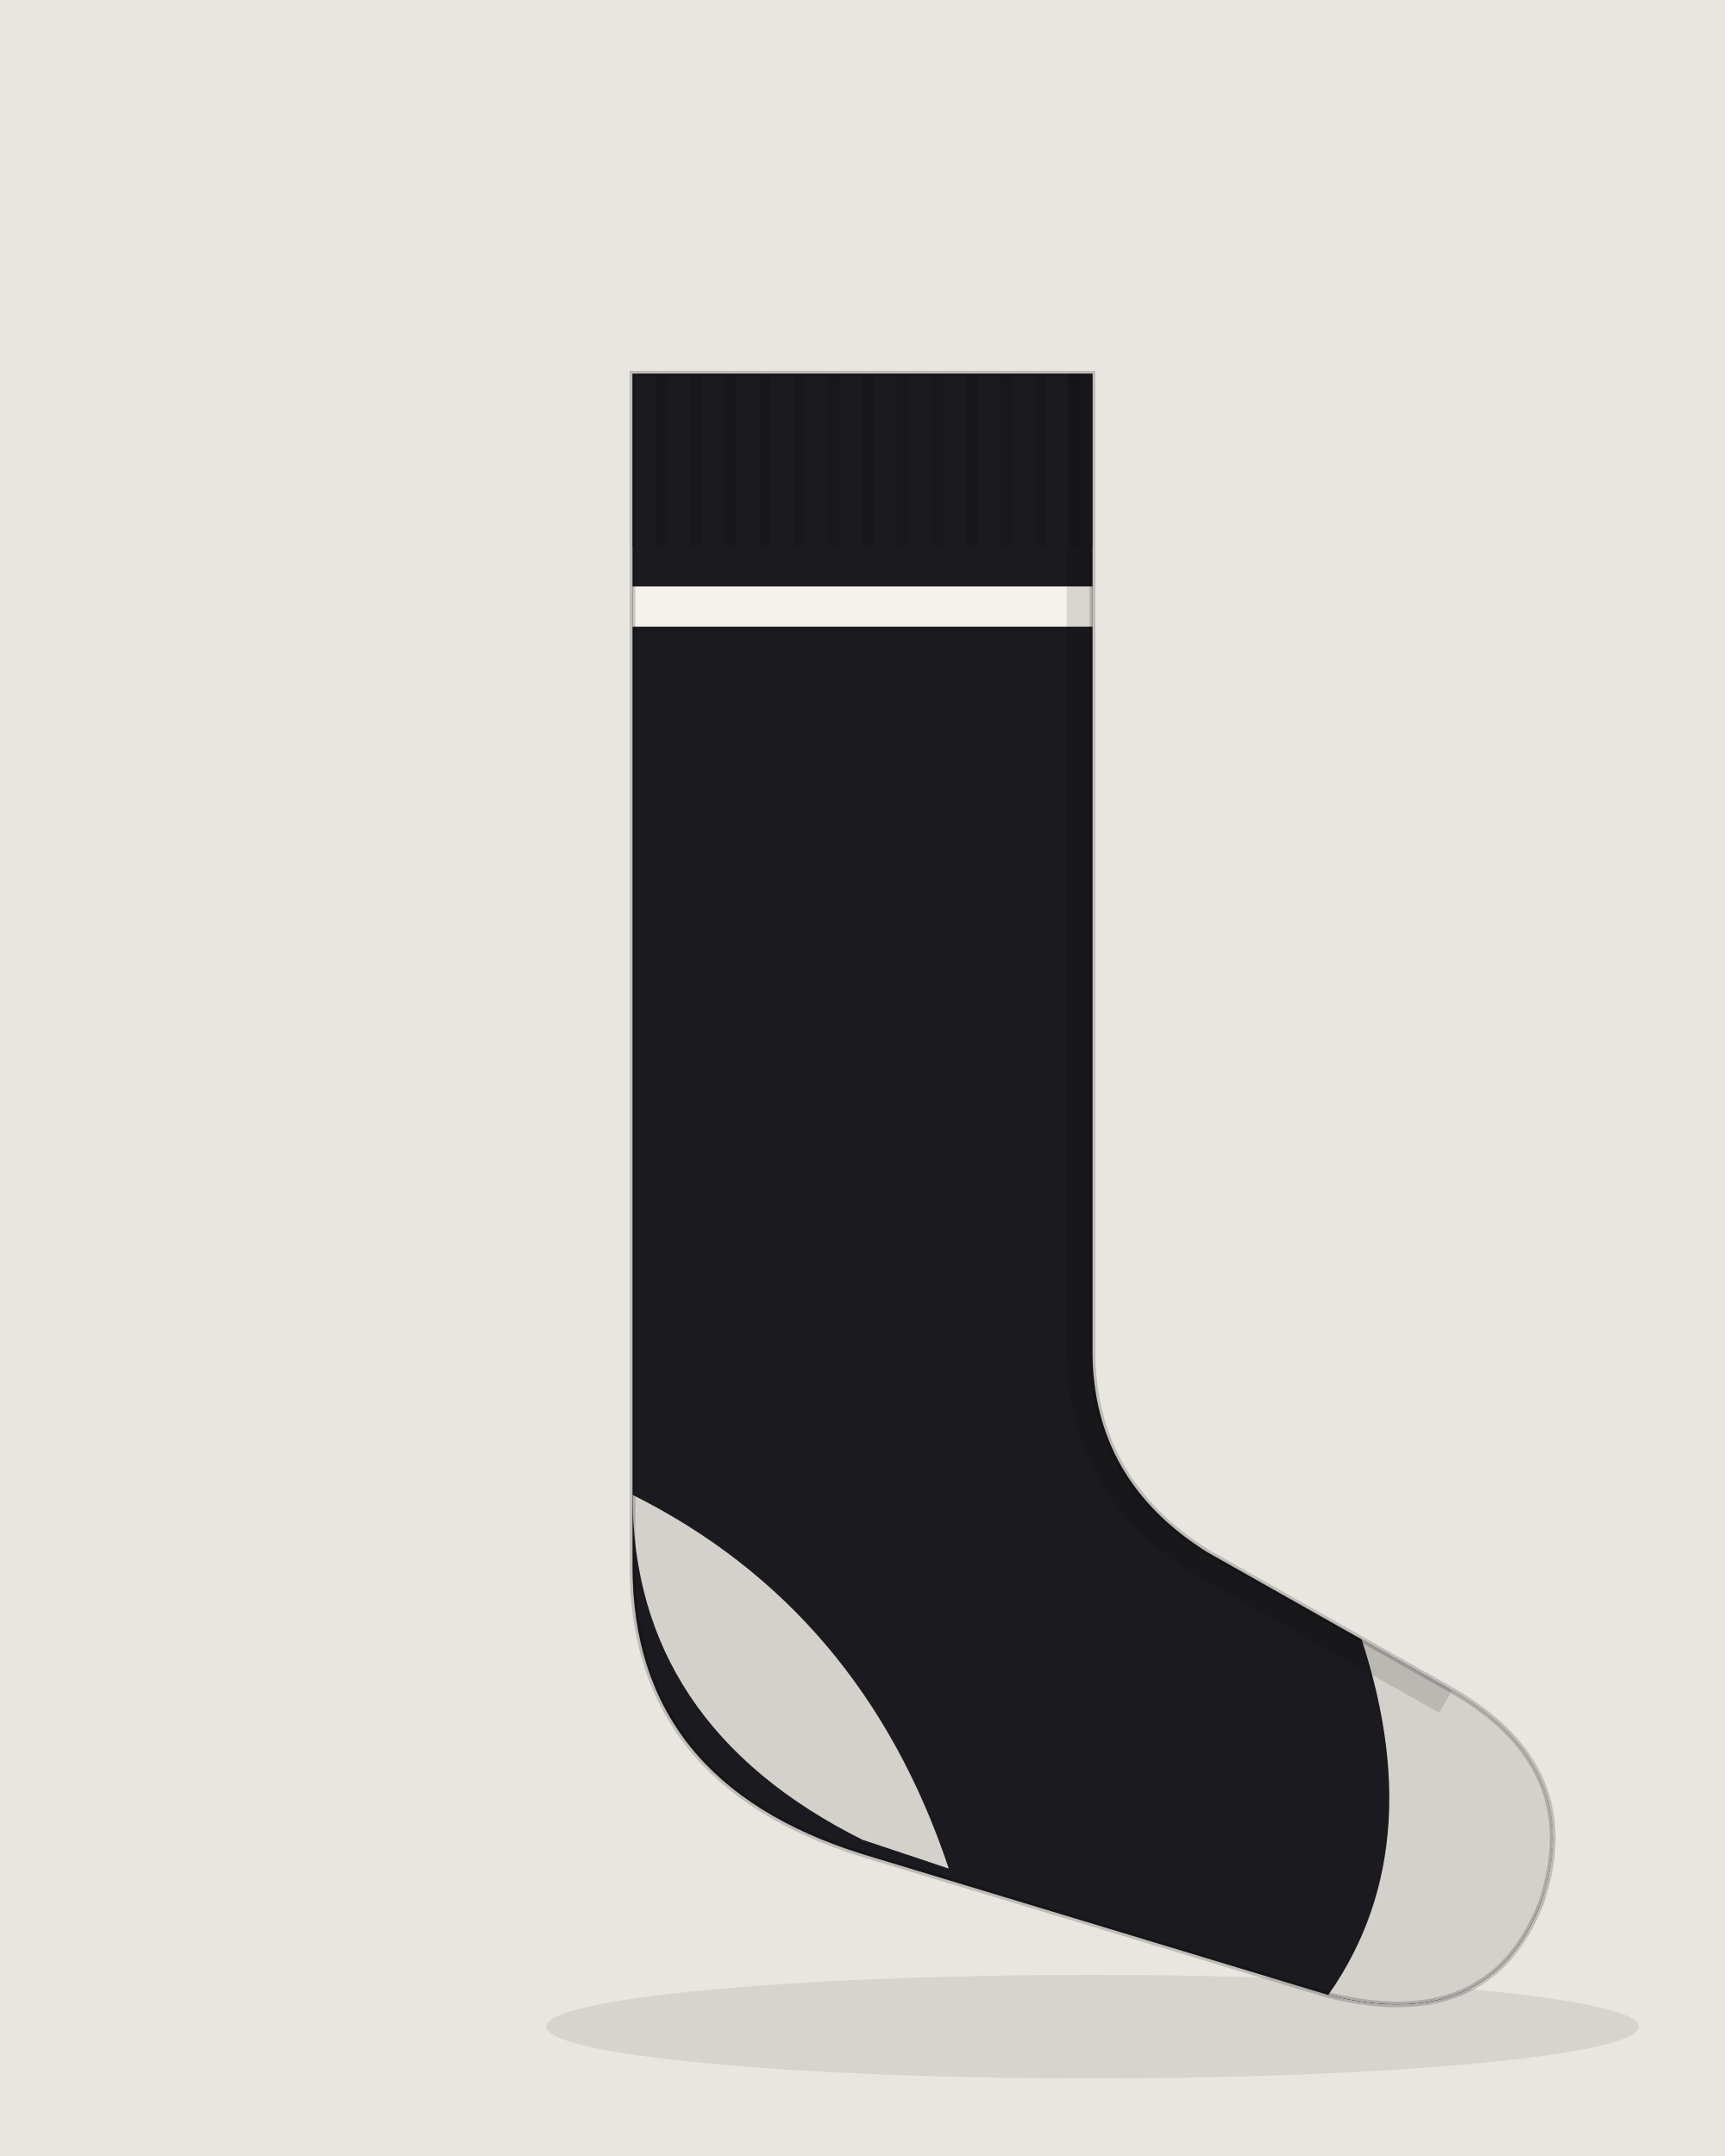
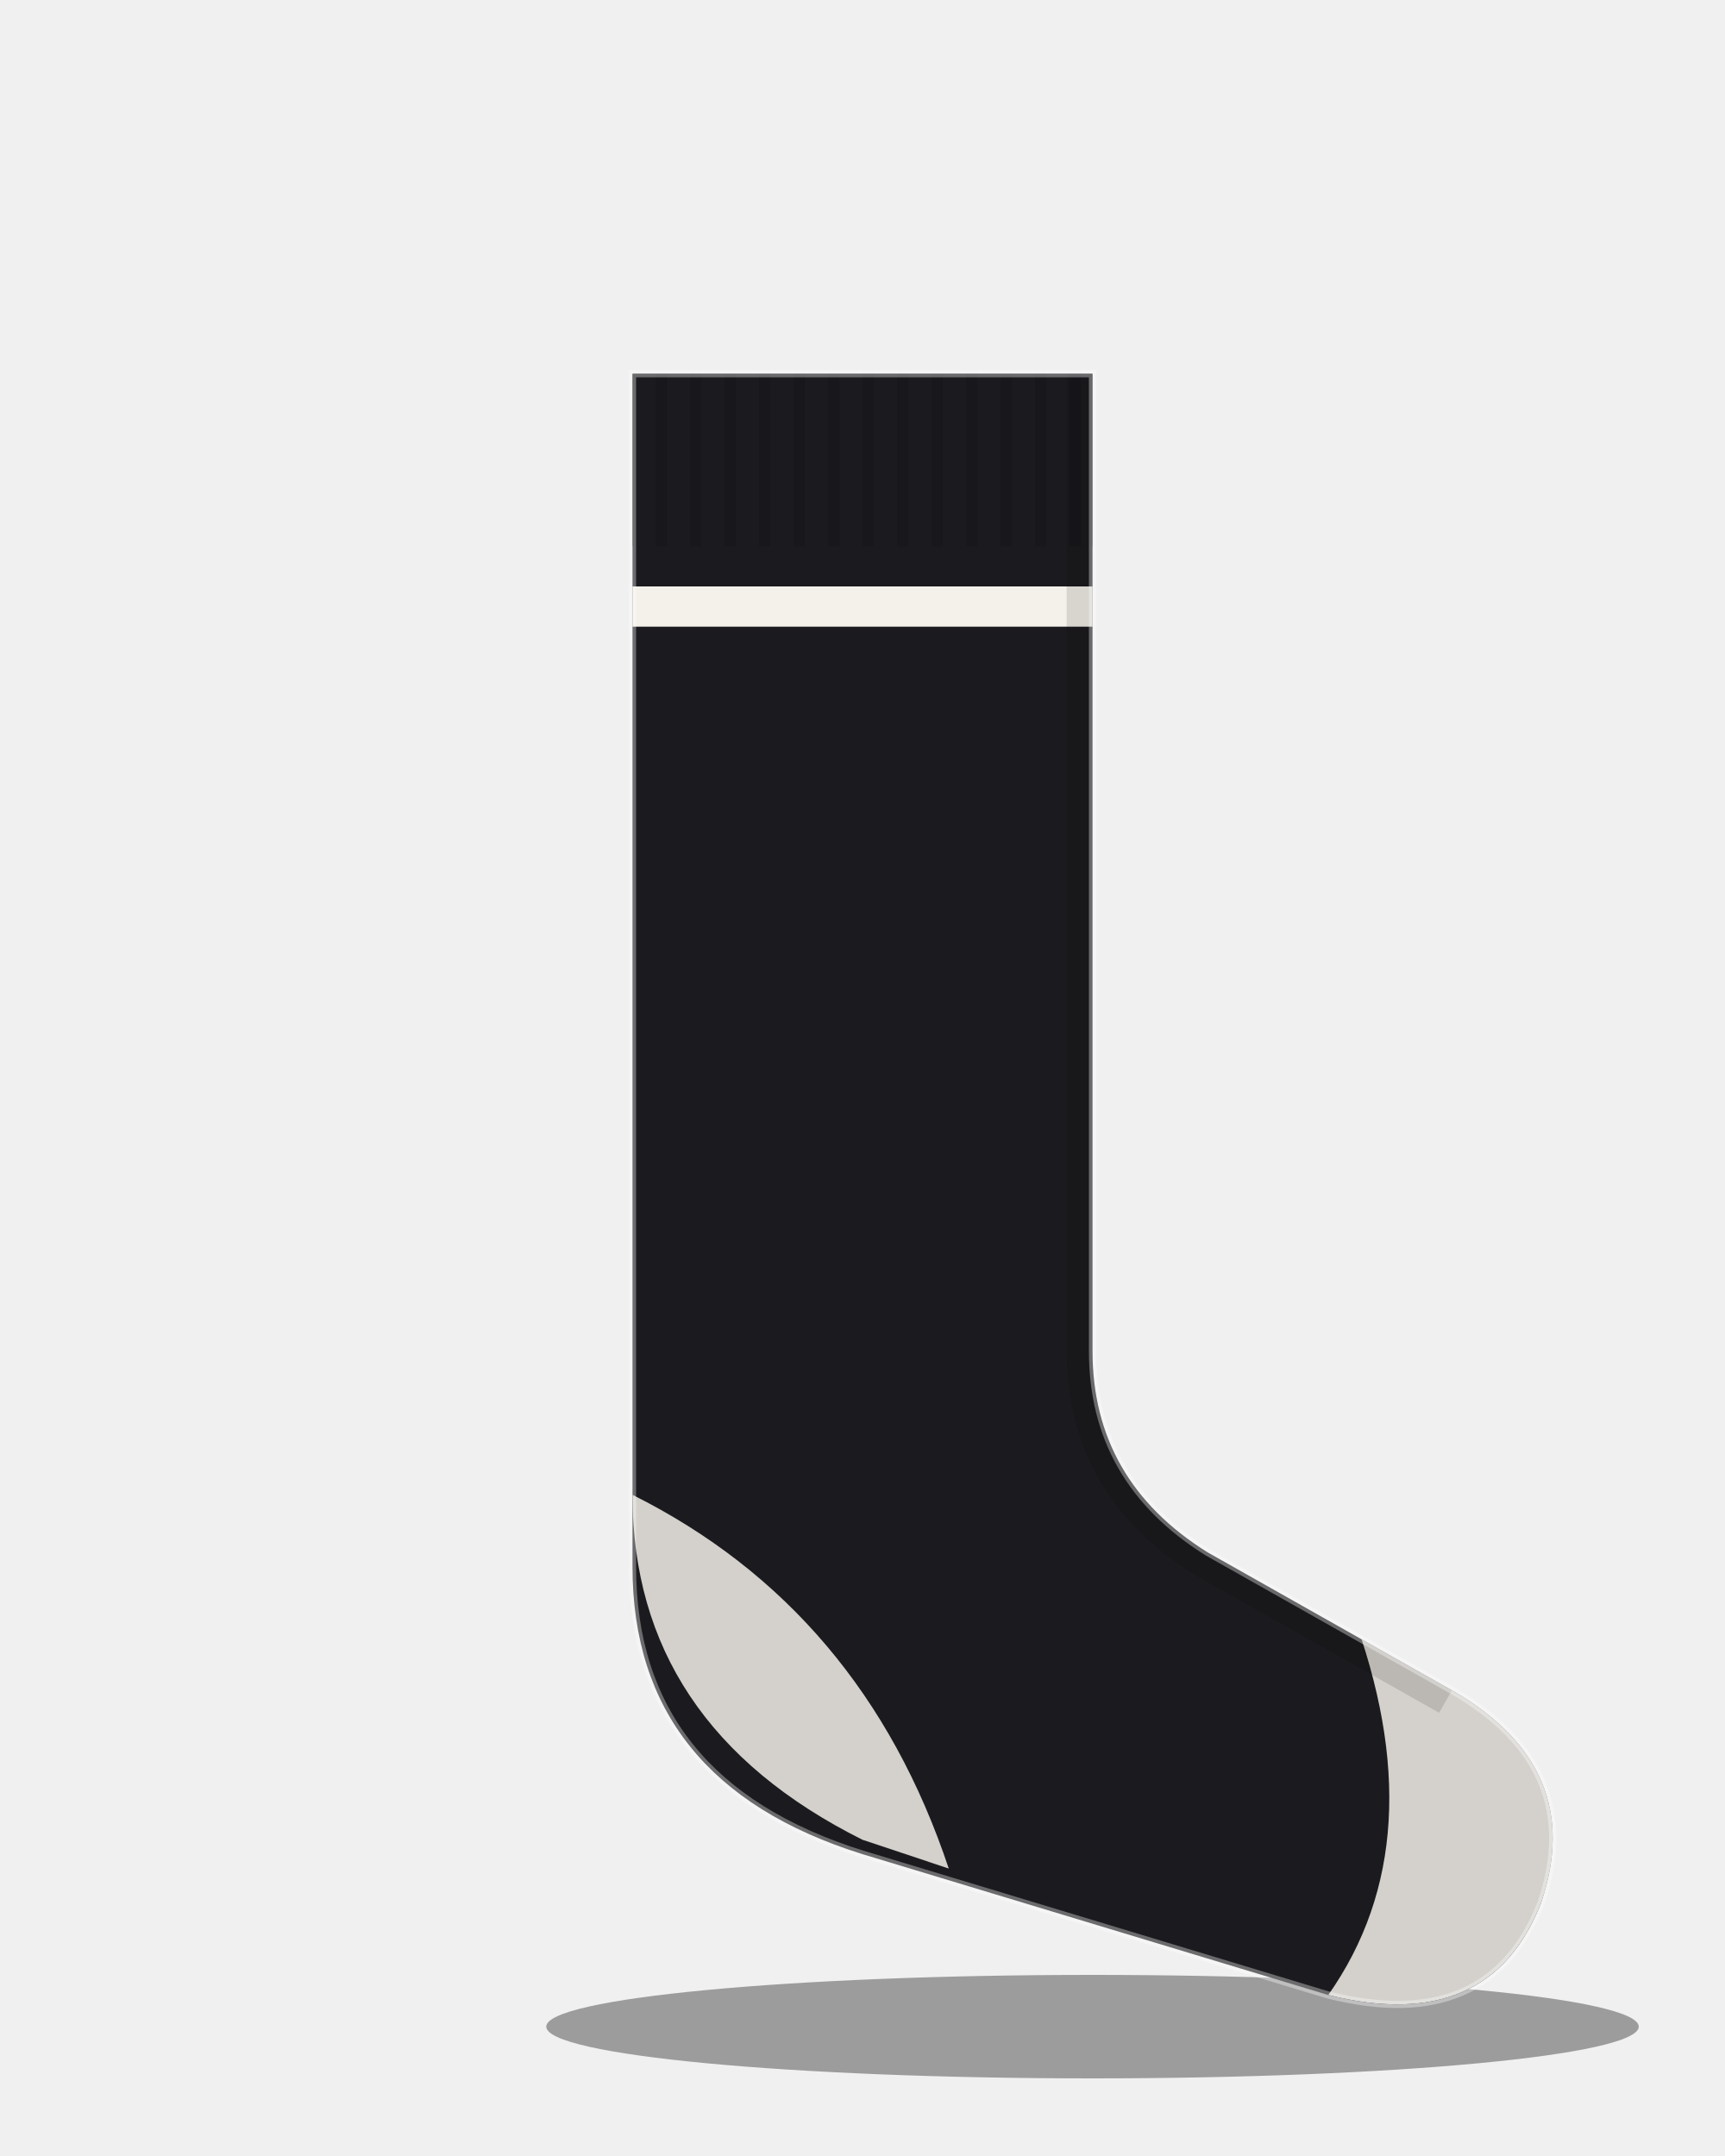
<svg xmlns="http://www.w3.org/2000/svg" viewBox="0 0 600 750" width="600" height="750">
-   <rect width="600" height="750" fill="#e9e6e1" />
-   <ellipse cx="380" cy="705" rx="190" ry="18" fill="#000" opacity="0.08" />
+   <ellipse cx="380" cy="705" rx="190" ry="18" fill="#000" opacity="0.35" />
  <defs>
    <pattern id="a-p" width="10" height="10" patternUnits="userSpaceOnUse">
      <rect width="10" height="10" fill="#1b1b1f" />
    </pattern>
    <clipPath id="a-clip">
      <path d="M220 130 L380 130 L380 470 Q380 515 420 540 L505 588 Q552 615 536 662 Q518 708 462 694 L300 645 Q220 620 220 545 Z" />
    </clipPath>
  </defs>
  <g>
    <path d="M220 130 L380 130 L380 470 Q380 515 420 540 L505 588 Q552 615 536 662 Q518 708 462 694 L300 645 Q220 620 220 545 Z" fill="#1b1b1f" />
    <g clip-path="url(#a-clip)">
      <rect x="220" y="130" width="160" height="60" fill="#1b1b1f" opacity="0.92" />
      <rect x="228" y="130" width="4" height="60" fill="#000" opacity="0.10" />
      <rect x="240" y="130" width="4" height="60" fill="#000" opacity="0.10" />
      <rect x="252" y="130" width="4" height="60" fill="#000" opacity="0.10" />
      <rect x="264" y="130" width="4" height="60" fill="#000" opacity="0.10" />
      <rect x="276" y="130" width="4" height="60" fill="#000" opacity="0.10" />
      <rect x="288" y="130" width="4" height="60" fill="#000" opacity="0.10" />
      <rect x="300" y="130" width="4" height="60" fill="#000" opacity="0.10" />
      <rect x="312" y="130" width="4" height="60" fill="#000" opacity="0.10" />
      <rect x="324" y="130" width="4" height="60" fill="#000" opacity="0.10" />
      <rect x="336" y="130" width="4" height="60" fill="#000" opacity="0.10" />
      <rect x="348" y="130" width="4" height="60" fill="#000" opacity="0.10" />
      <rect x="360" y="130" width="4" height="60" fill="#000" opacity="0.10" />
      <rect x="372" y="130" width="4" height="60" fill="#000" opacity="0.10" />
      <rect x="220" y="204" width="160" height="14" fill="#f4f1ea" />
      <path d="M220 520 Q220 600 300 640 L330 650 Q300 560 220 520 Z" fill="#f4f1ea" opacity="0.85" />
      <path d="M470 560 Q560 600 536 662 Q518 708 462 694 Q500 640 470 560 Z" fill="#f4f1ea" opacity="0.85" />
      <path d="M380 130 L380 470 Q380 515 420 540 L505 588" fill="none" stroke="#000" stroke-opacity="0.12" stroke-width="18" />
    </g>
-     <path d="M220 130 L380 130 L380 470 Q380 515 420 540 L505 588 Q552 615 536 662 Q518 708 462 694 L300 645 Q220 620 220 545 Z" fill="none" stroke="#000" stroke-opacity="0.18" stroke-width="2" />
+     <path d="M220 130 L380 130 L380 470 Q380 515 420 540 L505 588 Q552 615 536 662 Q518 708 462 694 L300 645 Q220 620 220 545 Z" fill="none" stroke="#fff" stroke-opacity="0.35" stroke-width="2.5" />
  </g>
</svg>
